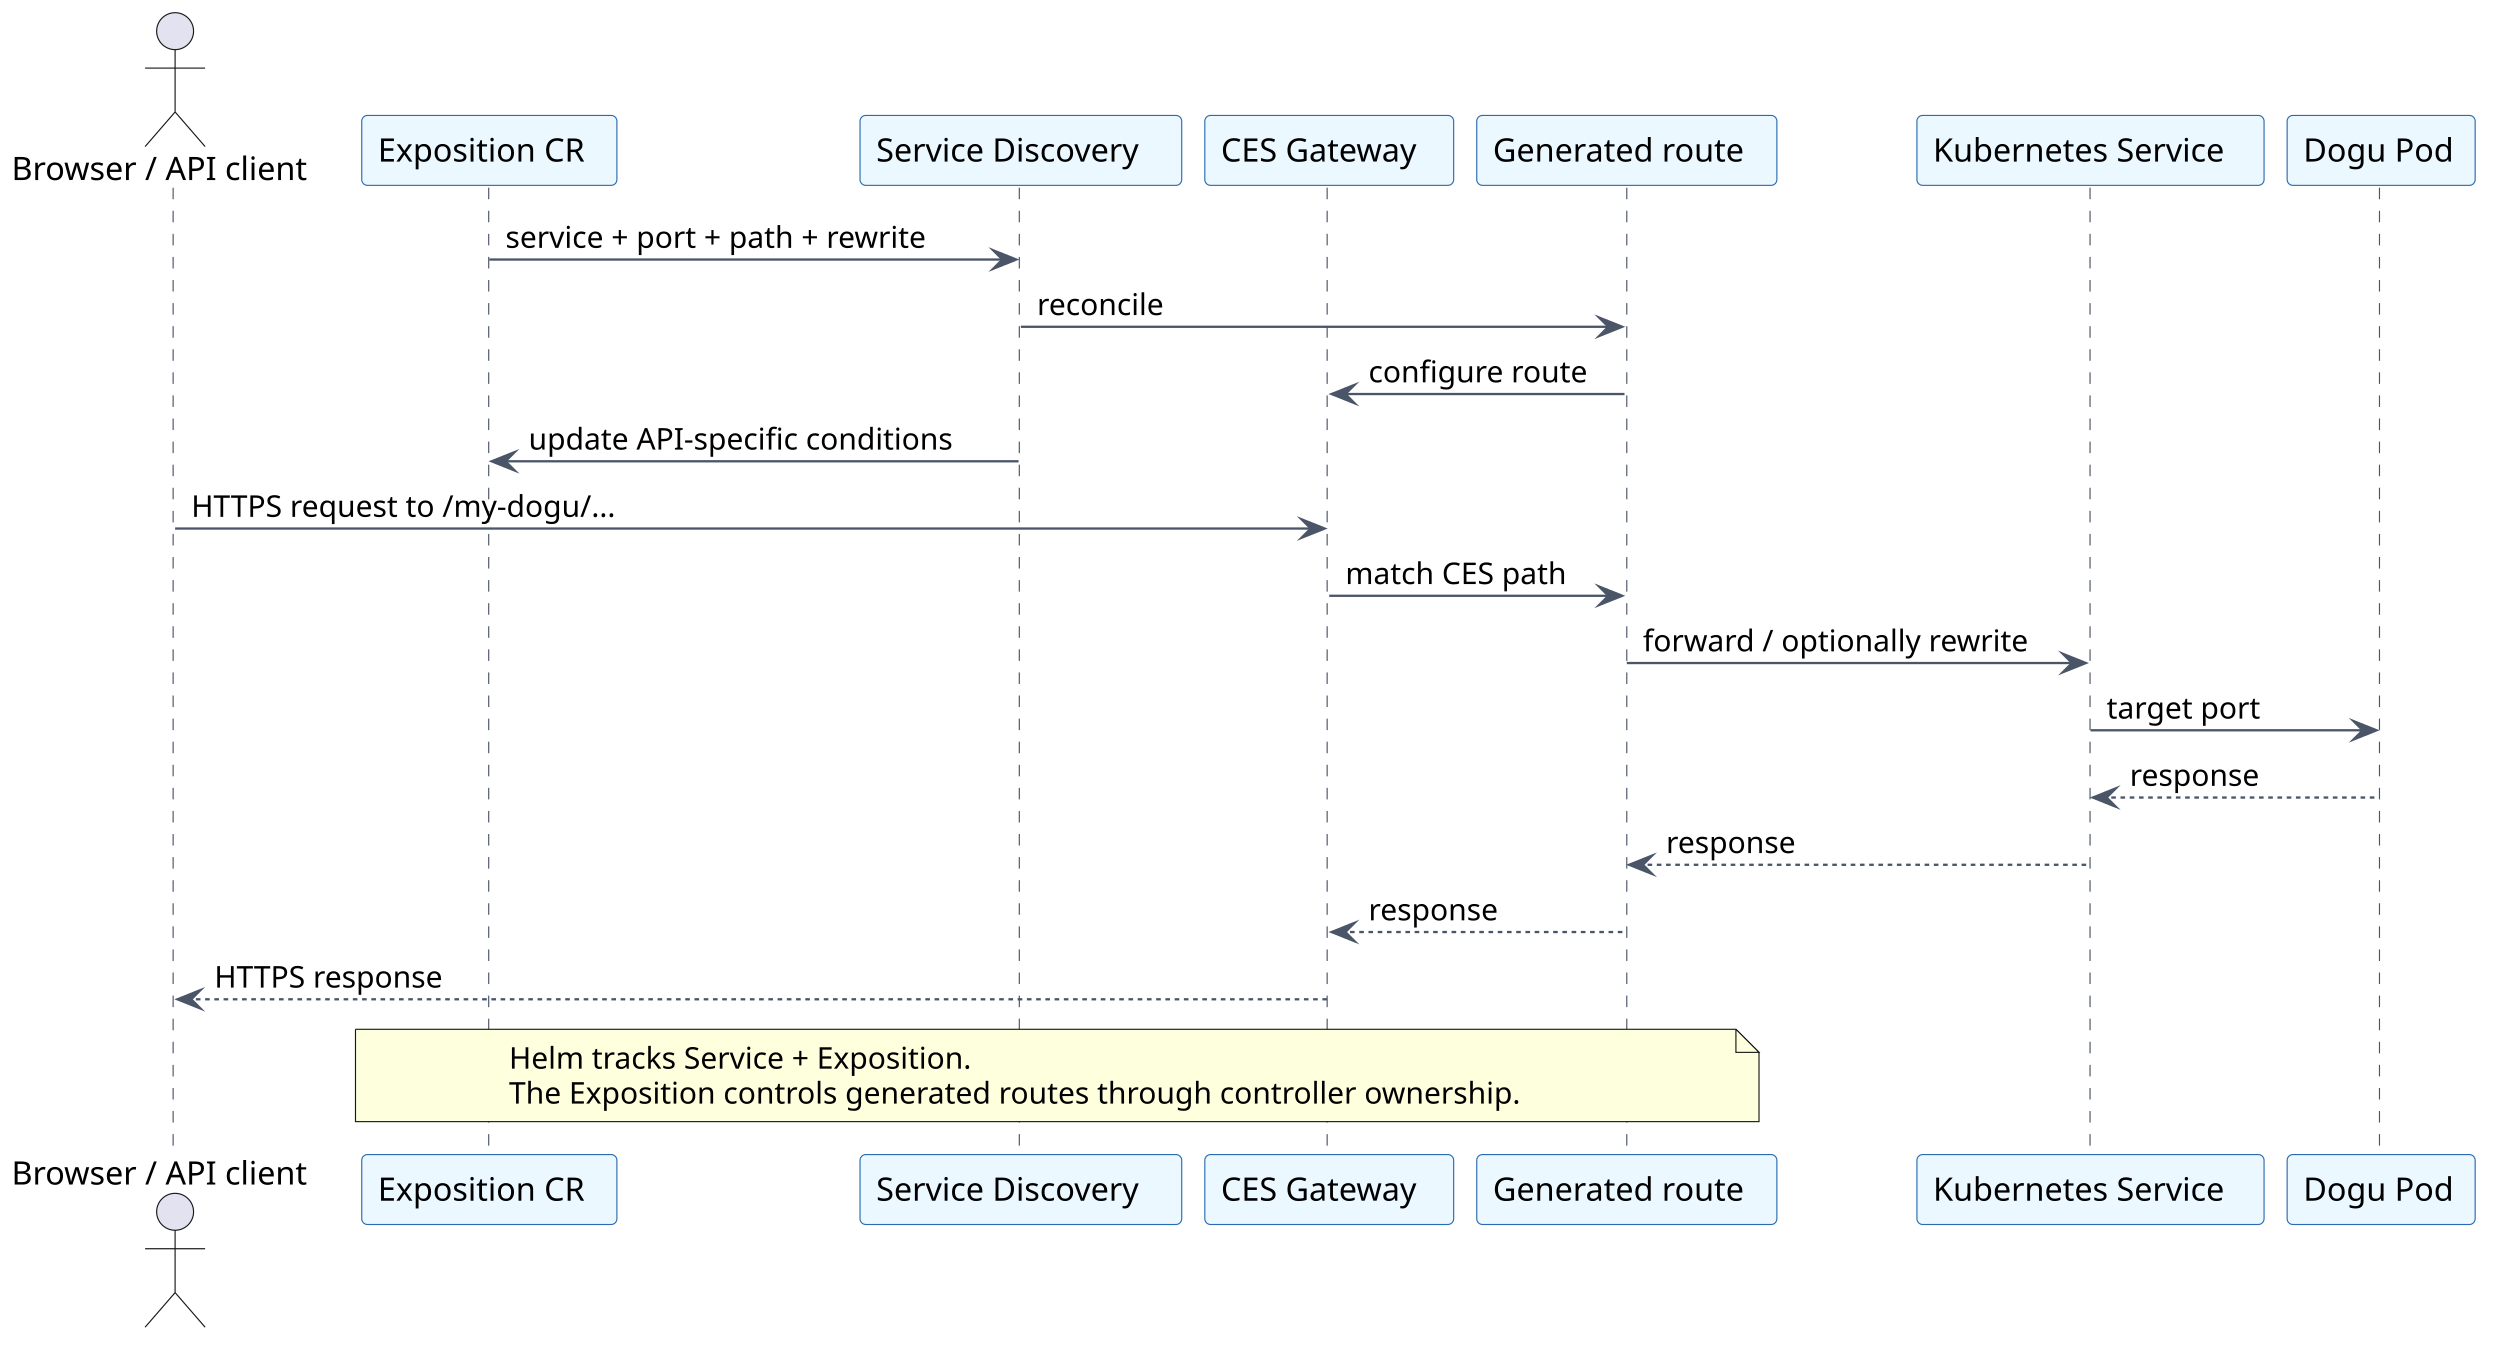
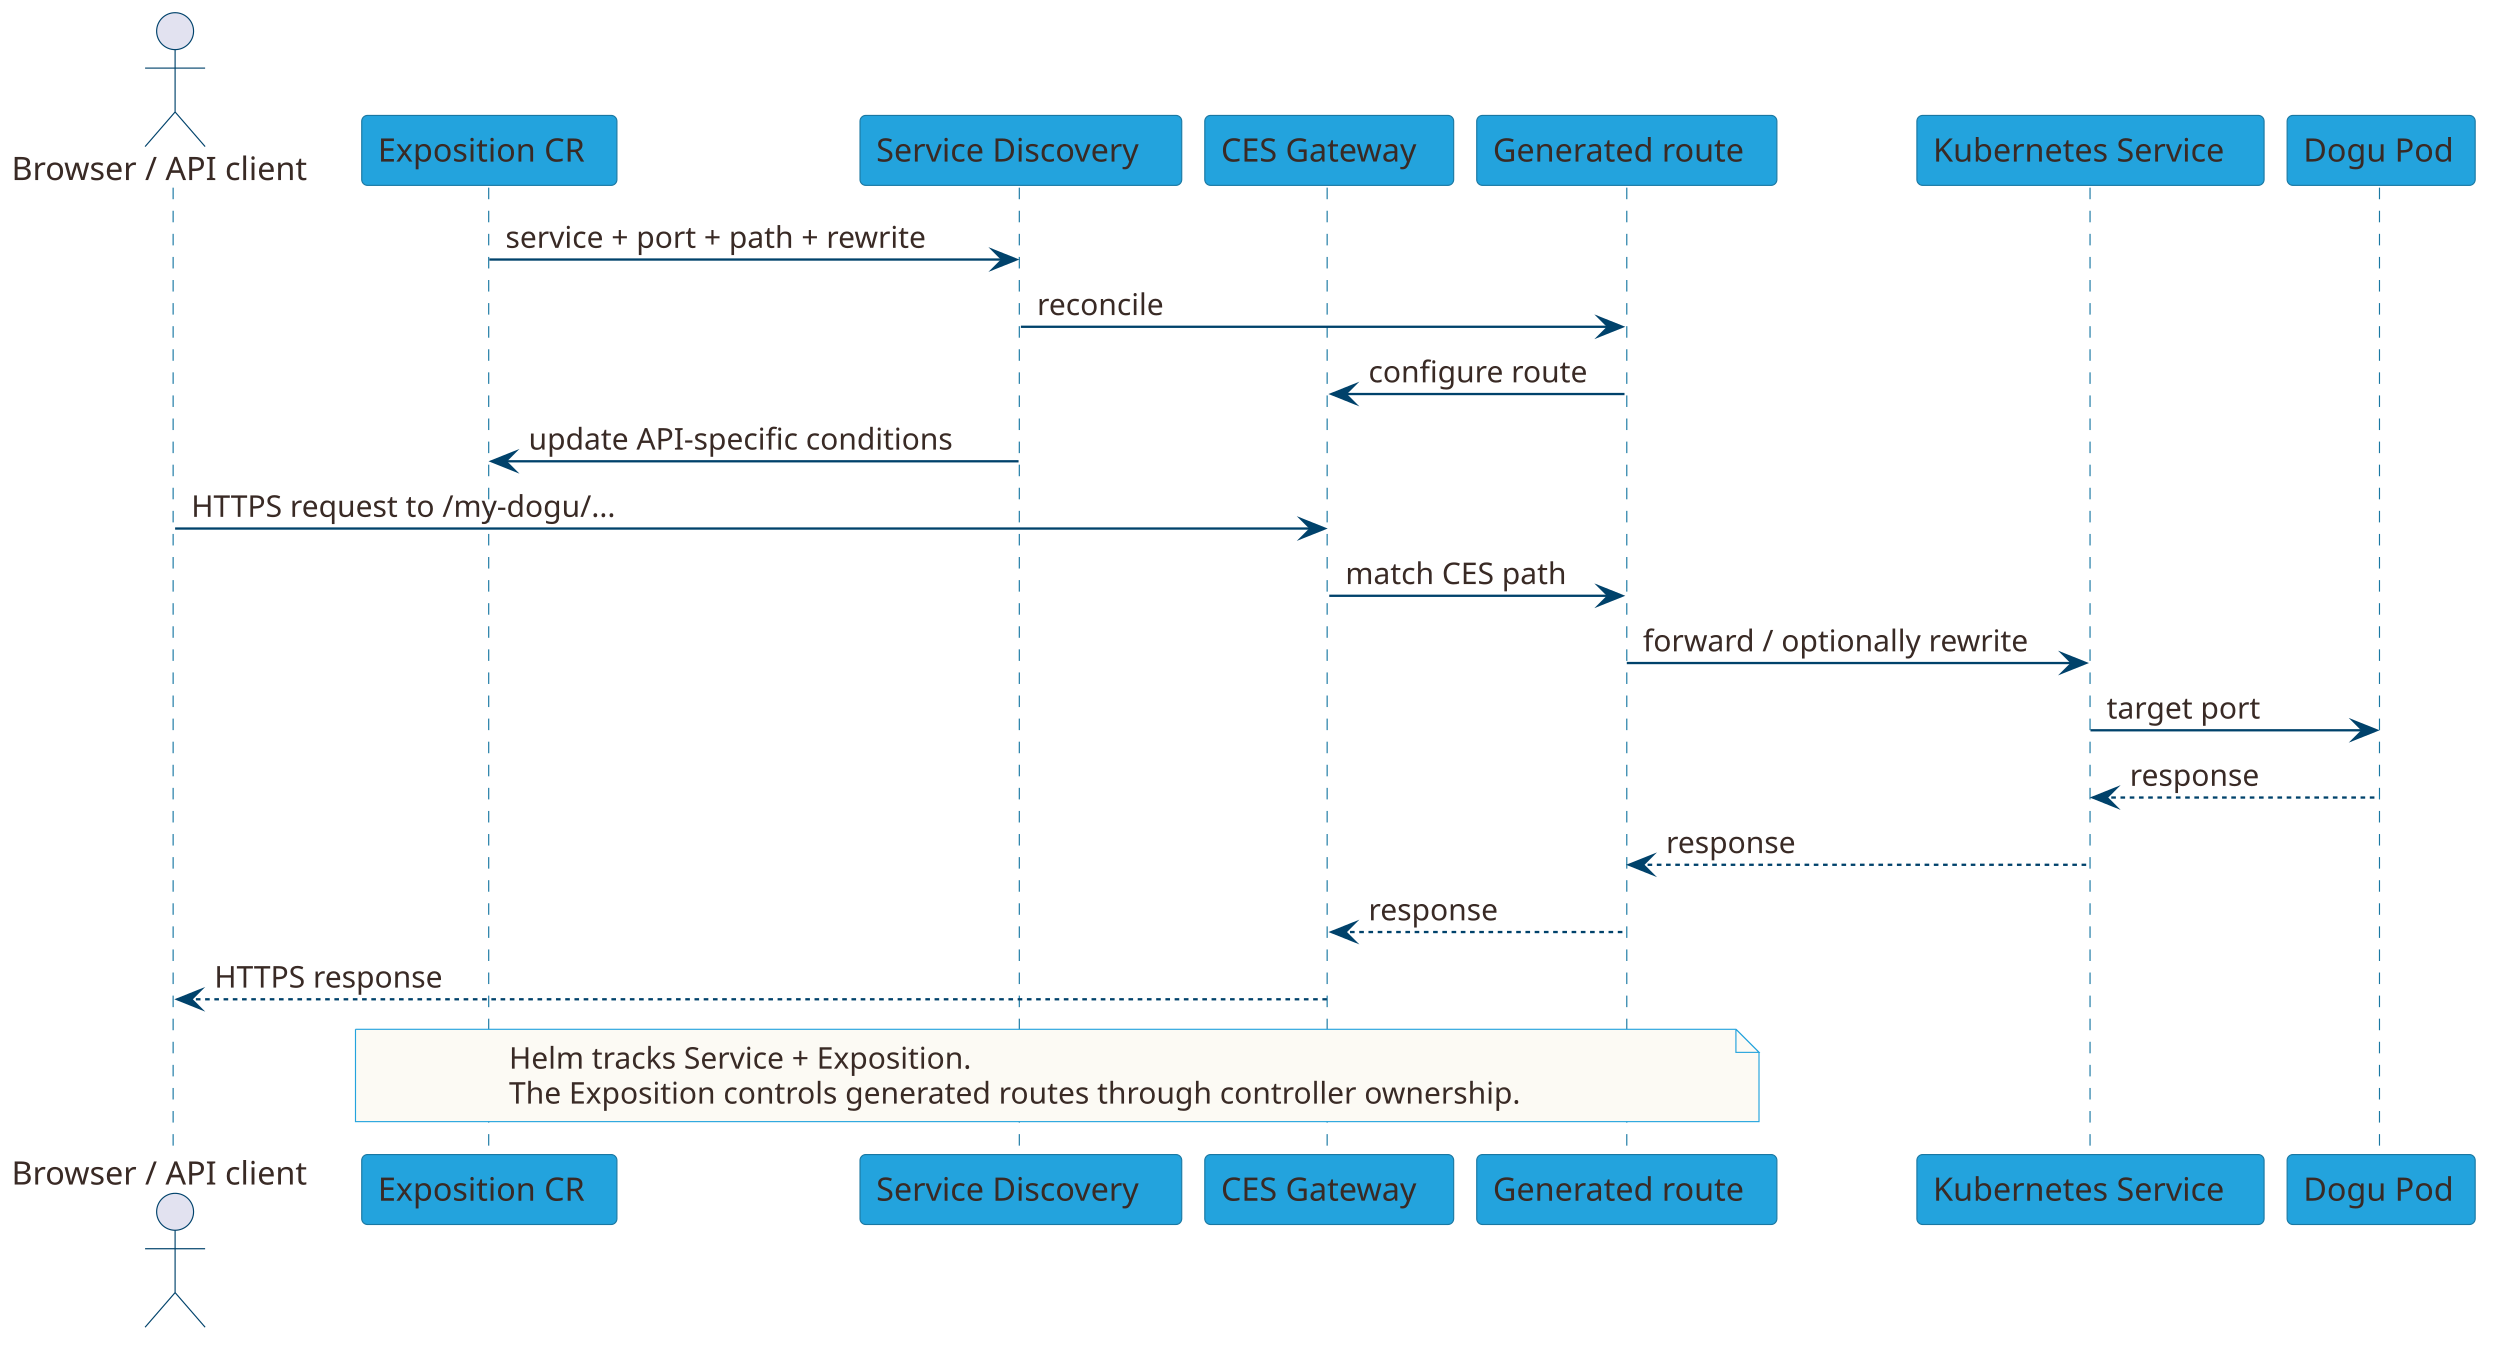
<svg xmlns="http://www.w3.org/2000/svg" contentStyleType="text/css" data-diagram-type="SEQUENCE" height="583px" preserveAspectRatio="none" style="width:1083px;height:583px;background:#FFFFFF;" version="1.1" viewBox="0 0 1083 583" width="1083px" zoomAndPan="magnify">
  <defs />
  <g>
-     <g class="participant-lifeline" data-entity-uid="part1" data-qualified-name="client" data-source-line="10" id="part1-lifeline">
+     <g class="participant-lifeline" data-entity-uid="part1" data-qualified-name="client" data-source-line="17" id="part1-lifeline">
      <g>
        <rect fill="#000000" fill-opacity="0" height="419.859" width="8" x="71.853" y="81.297" />
-         <line style="stroke:#4A5568;stroke-width:0.5;stroke-dasharray:5,5;" x1="75" x2="75" y1="81.297" y2="501.156" />
+         <line style="stroke:#1978A3;stroke-width:0.5;stroke-dasharray:5,5;" x1="75" x2="75" y1="81.297" y2="501.156" />
      </g>
    </g>
-     <g class="participant-lifeline" data-entity-uid="part2" data-qualified-name="exposition" data-source-line="11" id="part2-lifeline">
+     <g class="participant-lifeline" data-entity-uid="part2" data-qualified-name="exposition" data-source-line="18" id="part2-lifeline">
      <g>
        <rect fill="#000000" fill-opacity="0" height="419.859" width="8" x="207.976" y="81.297" />
-         <line style="stroke:#4A5568;stroke-width:0.5;stroke-dasharray:5,5;" x1="211.707" x2="211.707" y1="81.297" y2="501.156" />
+         <line style="stroke:#1978A3;stroke-width:0.5;stroke-dasharray:5,5;" x1="211.707" x2="211.707" y1="81.297" y2="501.156" />
      </g>
    </g>
-     <g class="participant-lifeline" data-entity-uid="part3" data-qualified-name="discovery" data-source-line="12" id="part3-lifeline">
+     <g class="participant-lifeline" data-entity-uid="part3" data-qualified-name="discovery" data-source-line="19" id="part3-lifeline">
      <g>
        <rect fill="#000000" fill-opacity="0" height="419.859" width="8" x="438.243" y="81.297" />
-         <line style="stroke:#4A5568;stroke-width:0.5;stroke-dasharray:5,5;" x1="441.564" x2="441.564" y1="81.297" y2="501.156" />
+         <line style="stroke:#1978A3;stroke-width:0.5;stroke-dasharray:5,5;" x1="441.564" x2="441.564" y1="81.297" y2="501.156" />
      </g>
    </g>
-     <g class="participant-lifeline" data-entity-uid="part4" data-qualified-name="gateway" data-source-line="13" id="part4-lifeline">
+     <g class="participant-lifeline" data-entity-uid="part4" data-qualified-name="gateway" data-source-line="20" id="part4-lifeline">
      <g>
        <rect fill="#000000" fill-opacity="0" height="419.859" width="8" x="571.823" y="81.297" />
-         <line style="stroke:#4A5568;stroke-width:0.5;stroke-dasharray:5,5;" x1="574.921" x2="574.921" y1="81.297" y2="501.156" />
+         <line style="stroke:#1978A3;stroke-width:0.5;stroke-dasharray:5,5;" x1="574.921" x2="574.921" y1="81.297" y2="501.156" />
      </g>
    </g>
-     <g class="participant-lifeline" data-entity-uid="part5" data-qualified-name="route" data-source-line="14" id="part5-lifeline">
+     <g class="participant-lifeline" data-entity-uid="part5" data-qualified-name="route" data-source-line="21" id="part5-lifeline">
      <g>
        <rect fill="#000000" fill-opacity="0" height="419.859" width="8" x="700.734" y="81.297" />
-         <line style="stroke:#4A5568;stroke-width:0.5;stroke-dasharray:5,5;" x1="704.724" x2="704.724" y1="81.297" y2="501.156" />
+         <line style="stroke:#1978A3;stroke-width:0.5;stroke-dasharray:5,5;" x1="704.724" x2="704.724" y1="81.297" y2="501.156" />
      </g>
    </g>
-     <g class="participant-lifeline" data-entity-uid="part6" data-qualified-name="service" data-source-line="15" id="part6-lifeline">
+     <g class="participant-lifeline" data-entity-uid="part6" data-qualified-name="service" data-source-line="22" id="part6-lifeline">
      <g>
        <rect fill="#000000" fill-opacity="0" height="419.859" width="8" x="901.599" y="81.297" />
-         <line style="stroke:#4A5568;stroke-width:0.5;stroke-dasharray:5,5;" x1="905.407" x2="905.407" y1="81.297" y2="501.156" />
+         <line style="stroke:#1978A3;stroke-width:0.5;stroke-dasharray:5,5;" x1="905.407" x2="905.407" y1="81.297" y2="501.156" />
      </g>
    </g>
-     <g class="participant-lifeline" data-entity-uid="part7" data-qualified-name="pod" data-source-line="16" id="part7-lifeline">
+     <g class="participant-lifeline" data-entity-uid="part7" data-qualified-name="pod" data-source-line="23" id="part7-lifeline">
      <g>
        <rect fill="#000000" fill-opacity="0" height="419.859" width="8" x="1027.516" y="81.297" />
-         <line style="stroke:#4A5568;stroke-width:0.5;stroke-dasharray:5,5;" x1="1030.791" x2="1030.791" y1="81.297" y2="501.156" />
+         <line style="stroke:#1978A3;stroke-width:0.5;stroke-dasharray:5,5;" x1="1030.791" x2="1030.791" y1="81.297" y2="501.156" />
      </g>
    </g>
-     <g class="participant participant-head" data-entity-uid="part1" data-qualified-name="client" data-source-line="10" id="part1-head">
-       <text fill="#000000" font-family="sans-serif" font-size="14" lengthAdjust="spacing" textLength="135.707" x="5" y="77.995">Browser / API client</text>
-       <ellipse cx="75.853" cy="13.5" fill="#E2E2F0" rx="8" ry="8" style="stroke:#181818;stroke-width:0.5;" />
-       <path d="M75.853,21.5 L75.853,48.5 M62.853,29.5 L88.853,29.5 M75.853,48.5 L62.853,63.5 M75.853,48.5 L88.853,63.5" fill="none" style="stroke:#181818;stroke-width:0.5;" />
+     <g class="participant participant-head" data-entity-uid="part1" data-qualified-name="client" data-source-line="17" id="part1-head">
+       <text fill="#392A25" font-family="sans-serif" font-size="14" lengthAdjust="spacing" textLength="135.707" x="5" y="77.995">Browser / API client</text>
+       <ellipse cx="75.853" cy="13.5" fill="#E2E2F0" rx="8" ry="8" style="stroke:#00426B;stroke-width:0.5;" />
+       <path d="M75.853,21.5 L75.853,48.5 M62.853,29.5 L88.853,29.5 M75.853,48.5 L62.853,63.5 M75.853,48.5 L88.853,63.5" fill="none" style="stroke:#00426B;stroke-width:0.5;" />
    </g>
-     <g class="participant participant-tail" data-entity-uid="part1" data-qualified-name="client" data-source-line="10" id="part1-tail">
-       <text fill="#000000" font-family="sans-serif" font-size="14" lengthAdjust="spacing" textLength="135.707" x="5" y="513.151">Browser / API client</text>
-       <ellipse cx="75.853" cy="524.953" fill="#E2E2F0" rx="8" ry="8" style="stroke:#181818;stroke-width:0.5;" />
-       <path d="M75.853,532.953 L75.853,559.953 M62.853,540.953 L88.853,540.953 M75.853,559.953 L62.853,574.953 M75.853,559.953 L88.853,574.953" fill="none" style="stroke:#181818;stroke-width:0.5;" />
+     <g class="participant participant-tail" data-entity-uid="part1" data-qualified-name="client" data-source-line="17" id="part1-tail">
+       <text fill="#392A25" font-family="sans-serif" font-size="14" lengthAdjust="spacing" textLength="135.707" x="5" y="513.151">Browser / API client</text>
+       <ellipse cx="75.853" cy="524.953" fill="#E2E2F0" rx="8" ry="8" style="stroke:#00426B;stroke-width:0.5;" />
+       <path d="M75.853,532.953 L75.853,559.953 M62.853,540.953 L88.853,540.953 M75.853,559.953 L62.853,574.953 M75.853,559.953 L88.853,574.953" fill="none" style="stroke:#00426B;stroke-width:0.5;" />
    </g>
-     <g class="participant participant-head" data-entity-uid="part2" data-qualified-name="exposition" data-source-line="11" id="part2-head">
-       <rect fill="#EBF8FF" height="30.297" rx="2.5" ry="2.5" style="stroke:#2B6CB0;stroke-width:0.5;" width="110.537" x="156.707" y="50" />
-       <text fill="#000000" font-family="sans-serif" font-size="14" lengthAdjust="spacing" textLength="96.537" x="163.707" y="69.995">Exposition CR</text>
+     <g class="participant participant-head" data-entity-uid="part2" data-qualified-name="exposition" data-source-line="18" id="part2-head">
+       <rect fill="#23A3DD" height="30.297" rx="2.5" ry="2.5" style="stroke:#1978A3;stroke-width:0.5;" width="110.537" x="156.707" y="50" />
+       <text fill="#392A25" font-family="sans-serif" font-size="14" lengthAdjust="spacing" textLength="96.537" x="163.707" y="69.995">Exposition CR</text>
    </g>
-     <g class="participant participant-tail" data-entity-uid="part2" data-qualified-name="exposition" data-source-line="11" id="part2-tail">
-       <rect fill="#EBF8FF" height="30.297" rx="2.5" ry="2.5" style="stroke:#2B6CB0;stroke-width:0.5;" width="110.537" x="156.707" y="500.156" />
-       <text fill="#000000" font-family="sans-serif" font-size="14" lengthAdjust="spacing" textLength="96.537" x="163.707" y="520.151">Exposition CR</text>
+     <g class="participant participant-tail" data-entity-uid="part2" data-qualified-name="exposition" data-source-line="18" id="part2-tail">
+       <rect fill="#23A3DD" height="30.297" rx="2.5" ry="2.5" style="stroke:#1978A3;stroke-width:0.5;" width="110.537" x="156.707" y="500.156" />
+       <text fill="#392A25" font-family="sans-serif" font-size="14" lengthAdjust="spacing" textLength="96.537" x="163.707" y="520.151">Exposition CR</text>
    </g>
-     <g class="participant participant-head" data-entity-uid="part3" data-qualified-name="discovery" data-source-line="12" id="part3-head">
-       <rect fill="#EBF8FF" height="30.297" rx="2.5" ry="2.5" style="stroke:#2B6CB0;stroke-width:0.5;" width="139.357" x="372.564" y="50" />
-       <text fill="#000000" font-family="sans-serif" font-size="14" lengthAdjust="spacing" textLength="125.357" x="379.564" y="69.995">Service Discovery</text>
+     <g class="participant participant-head" data-entity-uid="part3" data-qualified-name="discovery" data-source-line="19" id="part3-head">
+       <rect fill="#23A3DD" height="30.297" rx="2.5" ry="2.5" style="stroke:#1978A3;stroke-width:0.5;" width="139.357" x="372.564" y="50" />
+       <text fill="#392A25" font-family="sans-serif" font-size="14" lengthAdjust="spacing" textLength="125.357" x="379.564" y="69.995">Service Discovery</text>
    </g>
-     <g class="participant participant-tail" data-entity-uid="part3" data-qualified-name="discovery" data-source-line="12" id="part3-tail">
-       <rect fill="#EBF8FF" height="30.297" rx="2.5" ry="2.5" style="stroke:#2B6CB0;stroke-width:0.5;" width="139.357" x="372.564" y="500.156" />
-       <text fill="#000000" font-family="sans-serif" font-size="14" lengthAdjust="spacing" textLength="125.357" x="379.564" y="520.151">Service Discovery</text>
+     <g class="participant participant-tail" data-entity-uid="part3" data-qualified-name="discovery" data-source-line="19" id="part3-tail">
+       <rect fill="#23A3DD" height="30.297" rx="2.5" ry="2.5" style="stroke:#1978A3;stroke-width:0.5;" width="139.357" x="372.564" y="500.156" />
+       <text fill="#392A25" font-family="sans-serif" font-size="14" lengthAdjust="spacing" textLength="125.357" x="379.564" y="520.151">Service Discovery</text>
    </g>
-     <g class="participant participant-head" data-entity-uid="part4" data-qualified-name="gateway" data-source-line="13" id="part4-head">
-       <rect fill="#EBF8FF" height="30.297" rx="2.5" ry="2.5" style="stroke:#2B6CB0;stroke-width:0.5;" width="107.803" x="521.921" y="50" />
-       <text fill="#000000" font-family="sans-serif" font-size="14" lengthAdjust="spacing" textLength="93.803" x="528.921" y="69.995">CES Gateway</text>
+     <g class="participant participant-head" data-entity-uid="part4" data-qualified-name="gateway" data-source-line="20" id="part4-head">
+       <rect fill="#23A3DD" height="30.297" rx="2.5" ry="2.5" style="stroke:#1978A3;stroke-width:0.5;" width="107.803" x="521.921" y="50" />
+       <text fill="#392A25" font-family="sans-serif" font-size="14" lengthAdjust="spacing" textLength="93.803" x="528.921" y="69.995">CES Gateway</text>
    </g>
-     <g class="participant participant-tail" data-entity-uid="part4" data-qualified-name="gateway" data-source-line="13" id="part4-tail">
-       <rect fill="#EBF8FF" height="30.297" rx="2.5" ry="2.5" style="stroke:#2B6CB0;stroke-width:0.5;" width="107.803" x="521.921" y="500.156" />
-       <text fill="#000000" font-family="sans-serif" font-size="14" lengthAdjust="spacing" textLength="93.803" x="528.921" y="520.151">CES Gateway</text>
+     <g class="participant participant-tail" data-entity-uid="part4" data-qualified-name="gateway" data-source-line="20" id="part4-tail">
+       <rect fill="#23A3DD" height="30.297" rx="2.5" ry="2.5" style="stroke:#1978A3;stroke-width:0.5;" width="107.803" x="521.921" y="500.156" />
+       <text fill="#392A25" font-family="sans-serif" font-size="14" lengthAdjust="spacing" textLength="93.803" x="528.921" y="520.151">CES Gateway</text>
    </g>
-     <g class="participant participant-head" data-entity-uid="part5" data-qualified-name="route" data-source-line="14" id="part5-head">
-       <rect fill="#EBF8FF" height="30.297" rx="2.5" ry="2.5" style="stroke:#2B6CB0;stroke-width:0.5;" width="130.019" x="639.724" y="50" />
-       <text fill="#000000" font-family="sans-serif" font-size="14" lengthAdjust="spacing" textLength="116.019" x="646.724" y="69.995">Generated route</text>
+     <g class="participant participant-head" data-entity-uid="part5" data-qualified-name="route" data-source-line="21" id="part5-head">
+       <rect fill="#23A3DD" height="30.297" rx="2.5" ry="2.5" style="stroke:#1978A3;stroke-width:0.5;" width="130.019" x="639.724" y="50" />
+       <text fill="#392A25" font-family="sans-serif" font-size="14" lengthAdjust="spacing" textLength="116.019" x="646.724" y="69.995">Generated route</text>
    </g>
-     <g class="participant participant-tail" data-entity-uid="part5" data-qualified-name="route" data-source-line="14" id="part5-tail">
-       <rect fill="#EBF8FF" height="30.297" rx="2.5" ry="2.5" style="stroke:#2B6CB0;stroke-width:0.5;" width="130.019" x="639.724" y="500.156" />
-       <text fill="#000000" font-family="sans-serif" font-size="14" lengthAdjust="spacing" textLength="116.019" x="646.724" y="520.151">Generated route</text>
+     <g class="participant participant-tail" data-entity-uid="part5" data-qualified-name="route" data-source-line="21" id="part5-tail">
+       <rect fill="#23A3DD" height="30.297" rx="2.5" ry="2.5" style="stroke:#1978A3;stroke-width:0.5;" width="130.019" x="639.724" y="500.156" />
+       <text fill="#392A25" font-family="sans-serif" font-size="14" lengthAdjust="spacing" textLength="116.019" x="646.724" y="520.151">Generated route</text>
    </g>
-     <g class="participant participant-head" data-entity-uid="part6" data-qualified-name="service" data-source-line="15" id="part6-head">
-       <rect fill="#EBF8FF" height="30.297" rx="2.5" ry="2.5" style="stroke:#2B6CB0;stroke-width:0.5;" width="150.384" x="830.407" y="50" />
-       <text fill="#000000" font-family="sans-serif" font-size="14" lengthAdjust="spacing" textLength="136.384" x="837.407" y="69.995">Kubernetes Service</text>
+     <g class="participant participant-head" data-entity-uid="part6" data-qualified-name="service" data-source-line="22" id="part6-head">
+       <rect fill="#23A3DD" height="30.297" rx="2.5" ry="2.5" style="stroke:#1978A3;stroke-width:0.5;" width="150.384" x="830.407" y="50" />
+       <text fill="#392A25" font-family="sans-serif" font-size="14" lengthAdjust="spacing" textLength="136.384" x="837.407" y="69.995">Kubernetes Service</text>
    </g>
-     <g class="participant participant-tail" data-entity-uid="part6" data-qualified-name="service" data-source-line="15" id="part6-tail">
-       <rect fill="#EBF8FF" height="30.297" rx="2.5" ry="2.5" style="stroke:#2B6CB0;stroke-width:0.5;" width="150.384" x="830.407" y="500.156" />
-       <text fill="#000000" font-family="sans-serif" font-size="14" lengthAdjust="spacing" textLength="136.384" x="837.407" y="520.151">Kubernetes Service</text>
+     <g class="participant participant-tail" data-entity-uid="part6" data-qualified-name="service" data-source-line="22" id="part6-tail">
+       <rect fill="#23A3DD" height="30.297" rx="2.5" ry="2.5" style="stroke:#1978A3;stroke-width:0.5;" width="150.384" x="830.407" y="500.156" />
+       <text fill="#392A25" font-family="sans-serif" font-size="14" lengthAdjust="spacing" textLength="136.384" x="837.407" y="520.151">Kubernetes Service</text>
    </g>
-     <g class="participant participant-head" data-entity-uid="part7" data-qualified-name="pod" data-source-line="16" id="part7-head">
-       <rect fill="#EBF8FF" height="30.297" rx="2.5" ry="2.5" style="stroke:#2B6CB0;stroke-width:0.5;" width="81.45" x="990.79" y="50" />
-       <text fill="#000000" font-family="sans-serif" font-size="14" lengthAdjust="spacing" textLength="67.45" x="997.79" y="69.995">Dogu Pod</text>
+     <g class="participant participant-head" data-entity-uid="part7" data-qualified-name="pod" data-source-line="23" id="part7-head">
+       <rect fill="#23A3DD" height="30.297" rx="2.5" ry="2.5" style="stroke:#1978A3;stroke-width:0.5;" width="81.45" x="990.79" y="50" />
+       <text fill="#392A25" font-family="sans-serif" font-size="14" lengthAdjust="spacing" textLength="67.45" x="997.79" y="69.995">Dogu Pod</text>
    </g>
-     <g class="participant participant-tail" data-entity-uid="part7" data-qualified-name="pod" data-source-line="16" id="part7-tail">
-       <rect fill="#EBF8FF" height="30.297" rx="2.5" ry="2.5" style="stroke:#2B6CB0;stroke-width:0.5;" width="81.45" x="990.79" y="500.156" />
-       <text fill="#000000" font-family="sans-serif" font-size="14" lengthAdjust="spacing" textLength="67.45" x="997.79" y="520.151">Dogu Pod</text>
+     <g class="participant participant-tail" data-entity-uid="part7" data-qualified-name="pod" data-source-line="23" id="part7-tail">
+       <rect fill="#23A3DD" height="30.297" rx="2.5" ry="2.5" style="stroke:#1978A3;stroke-width:0.5;" width="81.45" x="990.79" y="500.156" />
+       <text fill="#392A25" font-family="sans-serif" font-size="14" lengthAdjust="spacing" textLength="67.45" x="997.79" y="520.151">Dogu Pod</text>
    </g>
-     <g class="message" data-entity-1="part2" data-entity-2="part3" data-source-line="18" id="msg1">
-       <polygon fill="#4A5568" points="430.243,108.43,440.243,112.43,430.243,116.43,434.243,112.43" style="stroke:#4A5568;stroke-width:1;stroke-linejoin:miter;stroke-miterlimit:10;" />
-       <line style="stroke:#4A5568;stroke-width:1;" x1="211.976" x2="436.243" y1="112.43" y2="112.43" />
-       <text fill="#000000" font-family="sans-serif" font-size="13" lengthAdjust="spacing" textLength="206.267" x="218.976" y="107.364">service + port + path + rewrite</text>
+     <g class="message" data-entity-1="part2" data-entity-2="part3" data-source-line="25" id="msg1">
+       <polygon fill="#00426B" points="430.243,108.43,440.243,112.43,430.243,116.43,434.243,112.43" style="stroke:#00426B;stroke-width:1;stroke-linejoin:miter;stroke-miterlimit:10;" />
+       <line style="stroke:#00426B;stroke-width:1;" x1="211.976" x2="436.243" y1="112.43" y2="112.43" />
+       <text fill="#392A25" font-family="sans-serif" font-size="13" lengthAdjust="spacing" textLength="206.267" x="218.976" y="107.364">service + port + path + rewrite</text>
    </g>
-     <g class="message" data-entity-1="part3" data-entity-2="part5" data-source-line="19" id="msg2">
-       <polygon fill="#4A5568" points="692.734,137.562,702.734,141.562,692.734,145.562,696.734,141.562" style="stroke:#4A5568;stroke-width:1;stroke-linejoin:miter;stroke-miterlimit:10;" />
-       <line style="stroke:#4A5568;stroke-width:1;" x1="442.243" x2="698.734" y1="141.562" y2="141.562" />
-       <text fill="#000000" font-family="sans-serif" font-size="13" lengthAdjust="spacing" textLength="59.052" x="449.243" y="136.497">reconcile</text>
+     <g class="message" data-entity-1="part3" data-entity-2="part5" data-source-line="26" id="msg2">
+       <polygon fill="#00426B" points="692.734,137.562,702.734,141.562,692.734,145.562,696.734,141.562" style="stroke:#00426B;stroke-width:1;stroke-linejoin:miter;stroke-miterlimit:10;" />
+       <line style="stroke:#00426B;stroke-width:1;" x1="442.243" x2="698.734" y1="141.562" y2="141.562" />
+       <text fill="#392A25" font-family="sans-serif" font-size="13" lengthAdjust="spacing" textLength="59.052" x="449.243" y="136.497">reconcile</text>
    </g>
-     <g class="message" data-entity-1="part5" data-entity-2="part4" data-source-line="20" id="msg3">
-       <polygon fill="#4A5568" points="586.823,166.695,576.823,170.695,586.823,174.695,582.823,170.695" style="stroke:#4A5568;stroke-width:1;stroke-linejoin:miter;stroke-miterlimit:10;" />
-       <line style="stroke:#4A5568;stroke-width:1;" x1="580.823" x2="703.734" y1="170.695" y2="170.695" />
-       <text fill="#000000" font-family="sans-serif" font-size="13" lengthAdjust="spacing" textLength="100.128" x="592.823" y="165.629">configure route</text>
+     <g class="message" data-entity-1="part5" data-entity-2="part4" data-source-line="27" id="msg3">
+       <polygon fill="#00426B" points="586.823,166.695,576.823,170.695,586.823,174.695,582.823,170.695" style="stroke:#00426B;stroke-width:1;stroke-linejoin:miter;stroke-miterlimit:10;" />
+       <line style="stroke:#00426B;stroke-width:1;" x1="580.823" x2="703.734" y1="170.695" y2="170.695" />
+       <text fill="#392A25" font-family="sans-serif" font-size="13" lengthAdjust="spacing" textLength="100.128" x="592.823" y="165.629">configure route</text>
    </g>
-     <g class="message" data-entity-1="part3" data-entity-2="part2" data-source-line="21" id="msg4">
-       <polygon fill="#4A5568" points="222.976,195.828,212.976,199.828,222.976,203.828,218.976,199.828" style="stroke:#4A5568;stroke-width:1;stroke-linejoin:miter;stroke-miterlimit:10;" />
-       <line style="stroke:#4A5568;stroke-width:1;" x1="216.976" x2="441.243" y1="199.828" y2="199.828" />
-       <text fill="#000000" font-family="sans-serif" font-size="13" lengthAdjust="spacing" textLength="195.324" x="228.976" y="194.762">update API-specific conditions</text>
+     <g class="message" data-entity-1="part3" data-entity-2="part2" data-source-line="28" id="msg4">
+       <polygon fill="#00426B" points="222.976,195.828,212.976,199.828,222.976,203.828,218.976,199.828" style="stroke:#00426B;stroke-width:1;stroke-linejoin:miter;stroke-miterlimit:10;" />
+       <line style="stroke:#00426B;stroke-width:1;" x1="216.976" x2="441.243" y1="199.828" y2="199.828" />
+       <text fill="#392A25" font-family="sans-serif" font-size="13" lengthAdjust="spacing" textLength="195.324" x="228.976" y="194.762">update API-specific conditions</text>
    </g>
-     <g class="message" data-entity-1="part1" data-entity-2="part4" data-source-line="23" id="msg5">
-       <polygon fill="#4A5568" points="563.823,224.961,573.823,228.961,563.823,232.961,567.823,228.961" style="stroke:#4A5568;stroke-width:1;stroke-linejoin:miter;stroke-miterlimit:10;" />
-       <line style="stroke:#4A5568;stroke-width:1;" x1="75.853" x2="569.823" y1="228.961" y2="228.961" />
-       <text fill="#000000" font-family="sans-serif" font-size="13" lengthAdjust="spacing" textLength="195.8" x="82.853" y="223.895">HTTPS request to /my-dogu/...</text>
+     <g class="message" data-entity-1="part1" data-entity-2="part4" data-source-line="30" id="msg5">
+       <polygon fill="#00426B" points="563.823,224.961,573.823,228.961,563.823,232.961,567.823,228.961" style="stroke:#00426B;stroke-width:1;stroke-linejoin:miter;stroke-miterlimit:10;" />
+       <line style="stroke:#00426B;stroke-width:1;" x1="75.853" x2="569.823" y1="228.961" y2="228.961" />
+       <text fill="#392A25" font-family="sans-serif" font-size="13" lengthAdjust="spacing" textLength="195.8" x="82.853" y="223.895">HTTPS request to /my-dogu/...</text>
    </g>
-     <g class="message" data-entity-1="part4" data-entity-2="part5" data-source-line="24" id="msg6">
-       <polygon fill="#4A5568" points="692.734,254.094,702.734,258.094,692.734,262.094,696.734,258.094" style="stroke:#4A5568;stroke-width:1;stroke-linejoin:miter;stroke-miterlimit:10;" />
-       <line style="stroke:#4A5568;stroke-width:1;" x1="575.823" x2="698.734" y1="258.094" y2="258.094" />
-       <text fill="#000000" font-family="sans-serif" font-size="13" lengthAdjust="spacing" textLength="104.476" x="582.823" y="253.028">match CES path</text>
+     <g class="message" data-entity-1="part4" data-entity-2="part5" data-source-line="31" id="msg6">
+       <polygon fill="#00426B" points="692.734,254.094,702.734,258.094,692.734,262.094,696.734,258.094" style="stroke:#00426B;stroke-width:1;stroke-linejoin:miter;stroke-miterlimit:10;" />
+       <line style="stroke:#00426B;stroke-width:1;" x1="575.823" x2="698.734" y1="258.094" y2="258.094" />
+       <text fill="#392A25" font-family="sans-serif" font-size="13" lengthAdjust="spacing" textLength="104.476" x="582.823" y="253.028">match CES path</text>
    </g>
-     <g class="message" data-entity-1="part5" data-entity-2="part6" data-source-line="25" id="msg7">
-       <polygon fill="#4A5568" points="893.599,283.227,903.599,287.227,893.599,291.227,897.599,287.227" style="stroke:#4A5568;stroke-width:1;stroke-linejoin:miter;stroke-miterlimit:10;" />
-       <line style="stroke:#4A5568;stroke-width:1;" x1="704.734" x2="899.599" y1="287.227" y2="287.227" />
-       <text fill="#000000" font-family="sans-serif" font-size="13" lengthAdjust="spacing" textLength="176.865" x="711.734" y="282.161">forward / optionally rewrite</text>
+     <g class="message" data-entity-1="part5" data-entity-2="part6" data-source-line="32" id="msg7">
+       <polygon fill="#00426B" points="893.599,283.227,903.599,287.227,893.599,291.227,897.599,287.227" style="stroke:#00426B;stroke-width:1;stroke-linejoin:miter;stroke-miterlimit:10;" />
+       <line style="stroke:#00426B;stroke-width:1;" x1="704.734" x2="899.599" y1="287.227" y2="287.227" />
+       <text fill="#392A25" font-family="sans-serif" font-size="13" lengthAdjust="spacing" textLength="176.865" x="711.734" y="282.161">forward / optionally rewrite</text>
    </g>
-     <g class="message" data-entity-1="part6" data-entity-2="part7" data-source-line="26" id="msg8">
-       <polygon fill="#4A5568" points="1019.516,312.359,1029.516,316.359,1019.516,320.359,1023.516,316.359" style="stroke:#4A5568;stroke-width:1;stroke-linejoin:miter;stroke-miterlimit:10;" />
-       <line style="stroke:#4A5568;stroke-width:1;" x1="905.599" x2="1025.516" y1="316.359" y2="316.359" />
-       <text fill="#000000" font-family="sans-serif" font-size="13" lengthAdjust="spacing" textLength="70.535" x="912.599" y="311.293">target port</text>
+     <g class="message" data-entity-1="part6" data-entity-2="part7" data-source-line="33" id="msg8">
+       <polygon fill="#00426B" points="1019.516,312.359,1029.516,316.359,1019.516,320.359,1023.516,316.359" style="stroke:#00426B;stroke-width:1;stroke-linejoin:miter;stroke-miterlimit:10;" />
+       <line style="stroke:#00426B;stroke-width:1;" x1="905.599" x2="1025.516" y1="316.359" y2="316.359" />
+       <text fill="#392A25" font-family="sans-serif" font-size="13" lengthAdjust="spacing" textLength="70.535" x="912.599" y="311.293">target port</text>
    </g>
-     <g class="message" data-entity-1="part7" data-entity-2="part6" data-source-line="27" id="msg9">
-       <polygon fill="#4A5568" points="916.599,341.492,906.599,345.492,916.599,349.492,912.599,345.492" style="stroke:#4A5568;stroke-width:1;stroke-linejoin:miter;stroke-miterlimit:10;" />
-       <line style="stroke:#4A5568;stroke-width:1;stroke-dasharray:2,2;" x1="910.599" x2="1030.516" y1="345.492" y2="345.492" />
-       <text fill="#000000" font-family="sans-serif" font-size="13" lengthAdjust="spacing" textLength="59.331" x="922.599" y="340.426">response</text>
+     <g class="message" data-entity-1="part7" data-entity-2="part6" data-source-line="34" id="msg9">
+       <polygon fill="#00426B" points="916.599,341.492,906.599,345.492,916.599,349.492,912.599,345.492" style="stroke:#00426B;stroke-width:1;stroke-linejoin:miter;stroke-miterlimit:10;" />
+       <line style="stroke:#00426B;stroke-width:1;stroke-dasharray:2,2;" x1="910.599" x2="1030.516" y1="345.492" y2="345.492" />
+       <text fill="#392A25" font-family="sans-serif" font-size="13" lengthAdjust="spacing" textLength="59.331" x="922.599" y="340.426">response</text>
    </g>
-     <g class="message" data-entity-1="part6" data-entity-2="part5" data-source-line="28" id="msg10">
-       <polygon fill="#4A5568" points="715.734,370.625,705.734,374.625,715.734,378.625,711.734,374.625" style="stroke:#4A5568;stroke-width:1;stroke-linejoin:miter;stroke-miterlimit:10;" />
-       <line style="stroke:#4A5568;stroke-width:1;stroke-dasharray:2,2;" x1="709.734" x2="904.599" y1="374.625" y2="374.625" />
-       <text fill="#000000" font-family="sans-serif" font-size="13" lengthAdjust="spacing" textLength="59.331" x="721.734" y="369.559">response</text>
+     <g class="message" data-entity-1="part6" data-entity-2="part5" data-source-line="35" id="msg10">
+       <polygon fill="#00426B" points="715.734,370.625,705.734,374.625,715.734,378.625,711.734,374.625" style="stroke:#00426B;stroke-width:1;stroke-linejoin:miter;stroke-miterlimit:10;" />
+       <line style="stroke:#00426B;stroke-width:1;stroke-dasharray:2,2;" x1="709.734" x2="904.599" y1="374.625" y2="374.625" />
+       <text fill="#392A25" font-family="sans-serif" font-size="13" lengthAdjust="spacing" textLength="59.331" x="721.734" y="369.559">response</text>
    </g>
-     <g class="message" data-entity-1="part5" data-entity-2="part4" data-source-line="29" id="msg11">
-       <polygon fill="#4A5568" points="586.823,399.758,576.823,403.758,586.823,407.758,582.823,403.758" style="stroke:#4A5568;stroke-width:1;stroke-linejoin:miter;stroke-miterlimit:10;" />
-       <line style="stroke:#4A5568;stroke-width:1;stroke-dasharray:2,2;" x1="580.823" x2="703.734" y1="403.758" y2="403.758" />
-       <text fill="#000000" font-family="sans-serif" font-size="13" lengthAdjust="spacing" textLength="59.331" x="592.823" y="398.692">response</text>
+     <g class="message" data-entity-1="part5" data-entity-2="part4" data-source-line="36" id="msg11">
+       <polygon fill="#00426B" points="586.823,399.758,576.823,403.758,586.823,407.758,582.823,403.758" style="stroke:#00426B;stroke-width:1;stroke-linejoin:miter;stroke-miterlimit:10;" />
+       <line style="stroke:#00426B;stroke-width:1;stroke-dasharray:2,2;" x1="580.823" x2="703.734" y1="403.758" y2="403.758" />
+       <text fill="#392A25" font-family="sans-serif" font-size="13" lengthAdjust="spacing" textLength="59.331" x="592.823" y="398.692">response</text>
    </g>
-     <g class="message" data-entity-1="part4" data-entity-2="part1" data-source-line="30" id="msg12">
-       <polygon fill="#4A5568" points="86.853,428.891,76.853,432.891,86.853,436.891,82.853,432.891" style="stroke:#4A5568;stroke-width:1;stroke-linejoin:miter;stroke-miterlimit:10;" />
-       <line style="stroke:#4A5568;stroke-width:1;stroke-dasharray:2,2;" x1="80.853" x2="574.823" y1="432.891" y2="432.891" />
-       <text fill="#000000" font-family="sans-serif" font-size="13" lengthAdjust="spacing" textLength="105.212" x="92.853" y="427.825">HTTPS response</text>
+     <g class="message" data-entity-1="part4" data-entity-2="part1" data-source-line="37" id="msg12">
+       <polygon fill="#00426B" points="86.853,428.891,76.853,432.891,86.853,436.891,82.853,432.891" style="stroke:#00426B;stroke-width:1;stroke-linejoin:miter;stroke-miterlimit:10;" />
+       <line style="stroke:#00426B;stroke-width:1;stroke-dasharray:2,2;" x1="80.853" x2="574.823" y1="432.891" y2="432.891" />
+       <text fill="#392A25" font-family="sans-serif" font-size="13" lengthAdjust="spacing" textLength="105.212" x="92.853" y="427.825">HTTPS response</text>
    </g>
-     <path d="M154,445.891 L154,485.891 L762,485.891 L762,455.891 L752,445.891 L154,445.891" fill="#FEFFDD" style="stroke:#181818;stroke-width:0.5;" />
-     <path d="M752,445.891 L752,455.891 L762,455.891 L752,445.891" fill="#FEFFDD" style="stroke:#181818;stroke-width:0.5;" />
-     <text fill="#000000" font-family="sans-serif" font-size="13" lengthAdjust="spacing" textLength="220.905" x="220.508" y="462.957">Helm tracks Service + Exposition.</text>
-     <text fill="#000000" font-family="sans-serif" font-size="13" lengthAdjust="spacing" textLength="466.019" x="220.508" y="478.09">The Exposition controls generated routes through controller ownership.</text>
+     <path d="M154,445.891 L154,485.891 L762,485.891 L762,455.891 L752,445.891 L154,445.891" fill="#FCFAF4" style="stroke:#23A3DD;stroke-width:0.5;" />
+     <path d="M752,445.891 L752,455.891 L762,455.891 L752,445.891" fill="#FCFAF4" style="stroke:#23A3DD;stroke-width:0.5;" />
+     <text fill="#392A25" font-family="sans-serif" font-size="13" lengthAdjust="spacing" textLength="220.905" x="220.508" y="462.957">Helm tracks Service + Exposition.</text>
+     <text fill="#392A25" font-family="sans-serif" font-size="13" lengthAdjust="spacing" textLength="466.019" x="220.508" y="478.09">The Exposition controls generated routes through controller ownership.</text>
  </g>
</svg>
